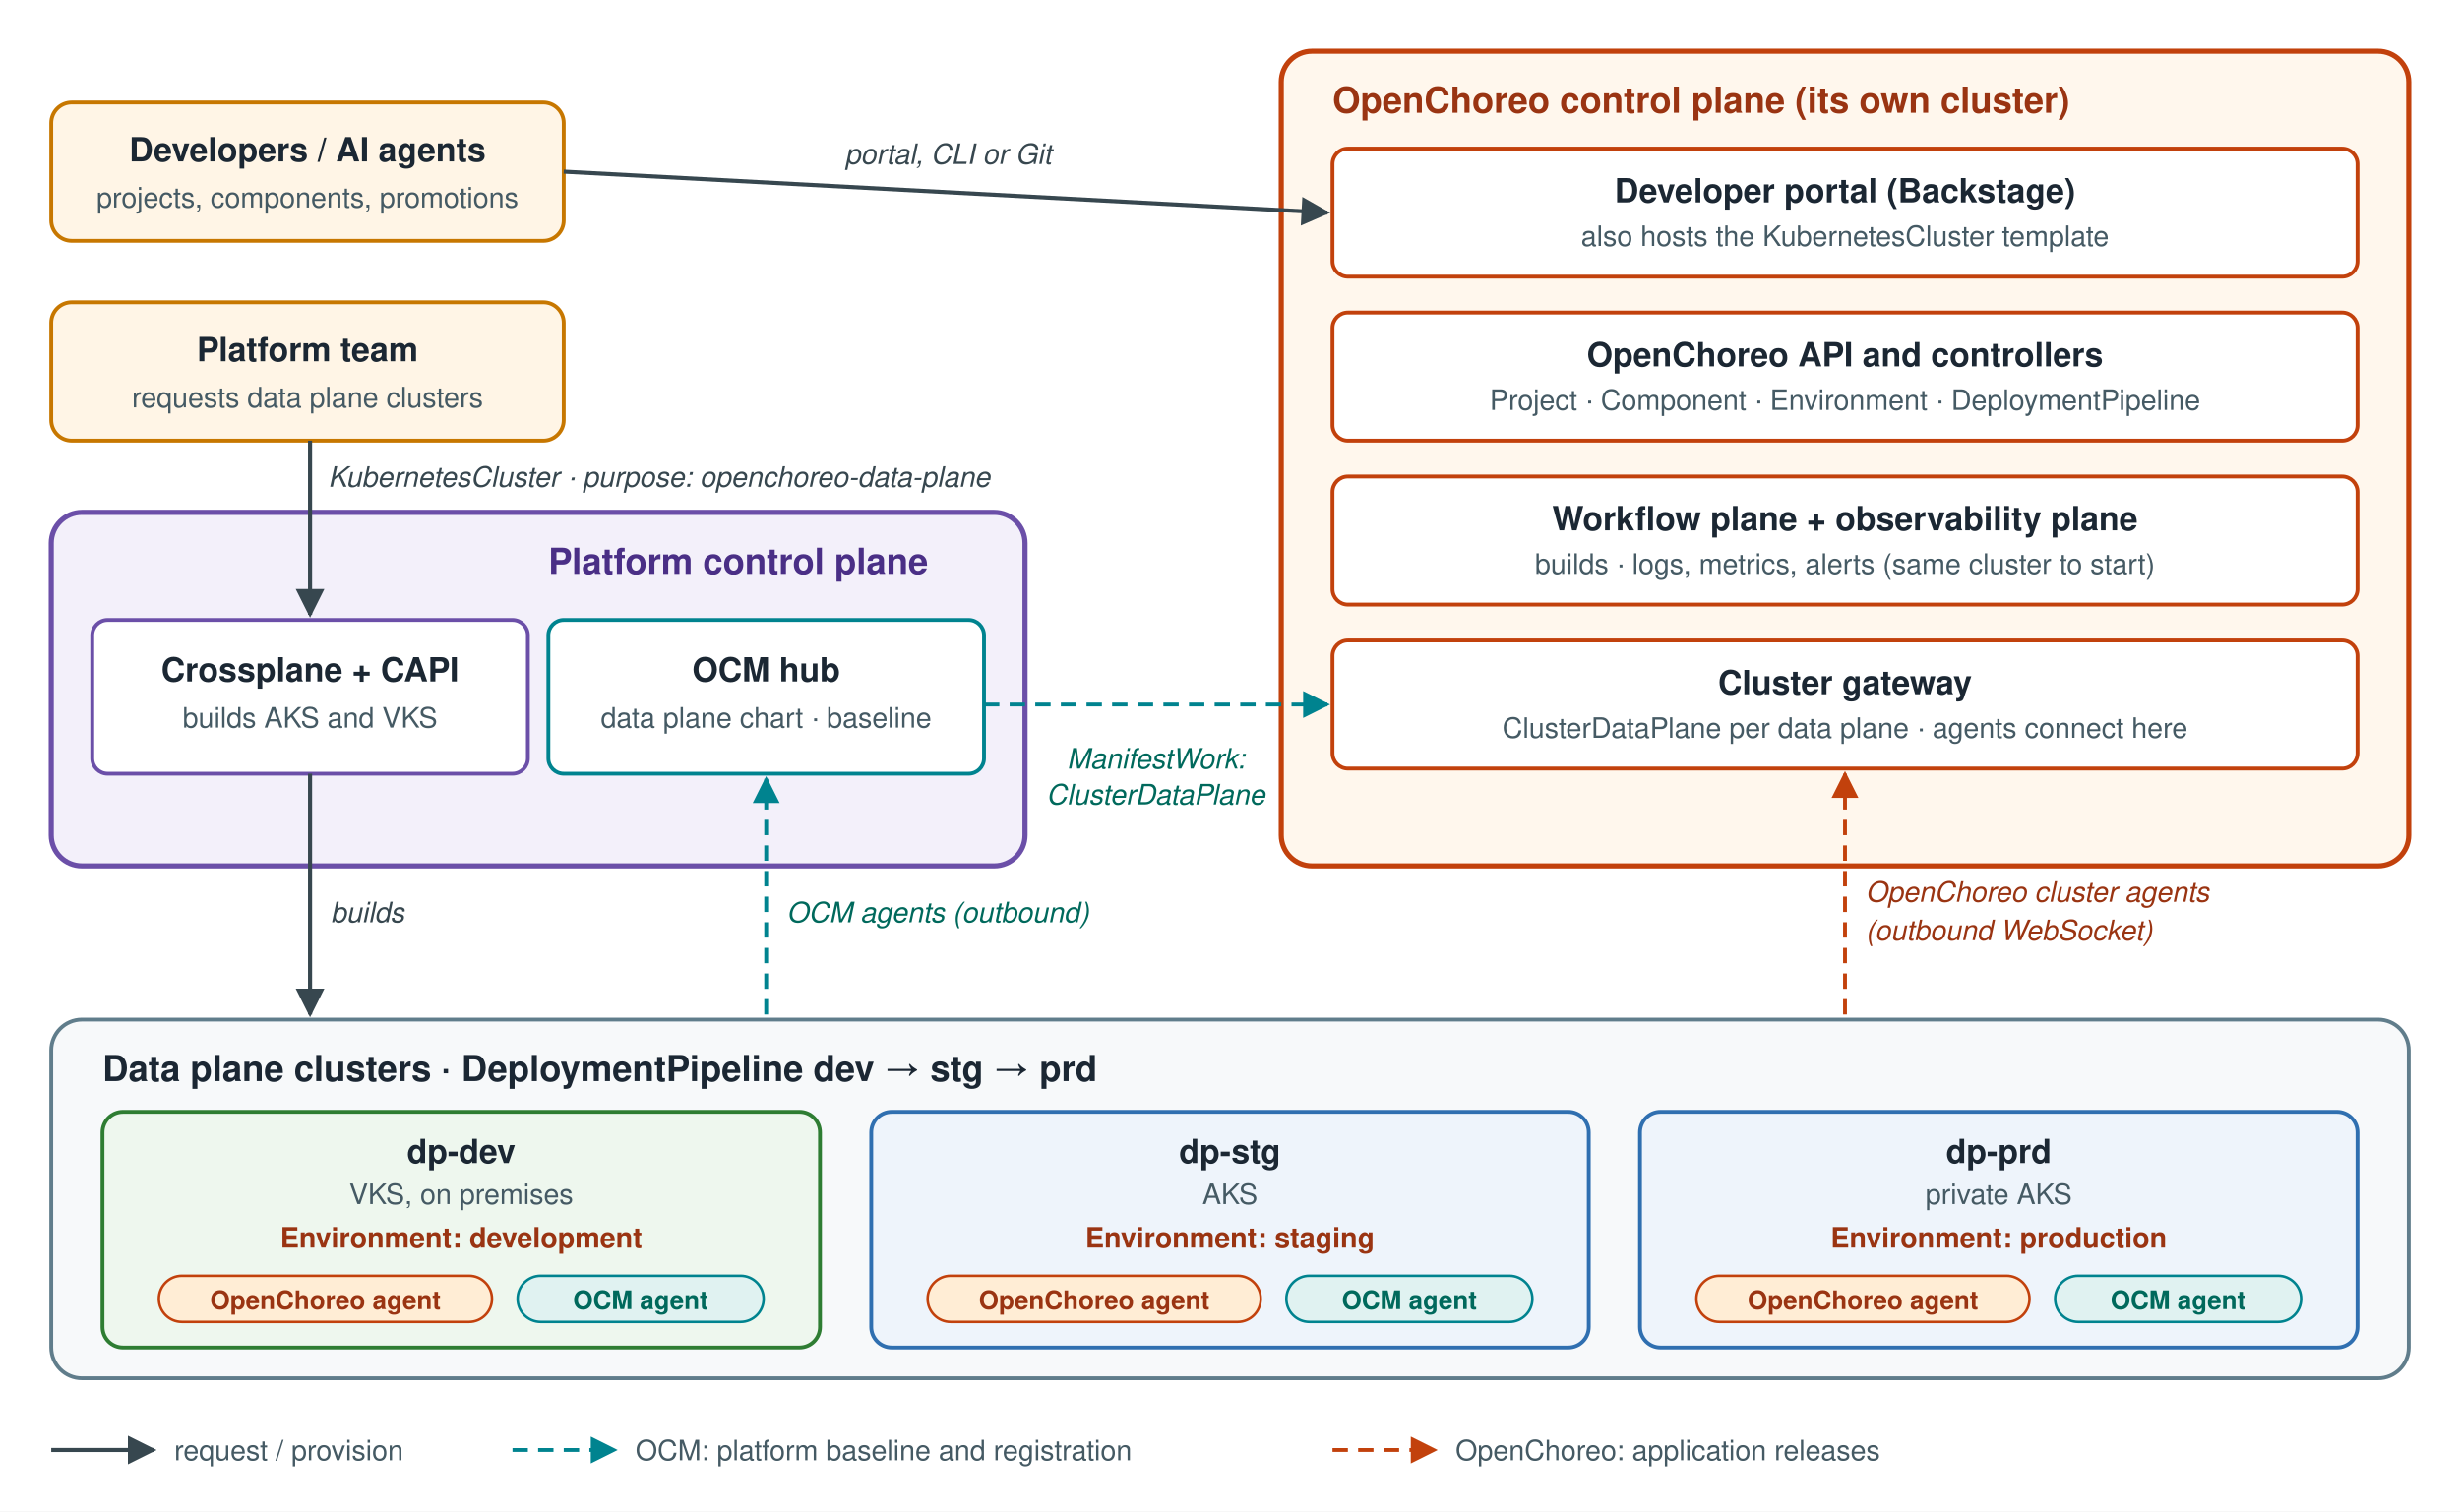
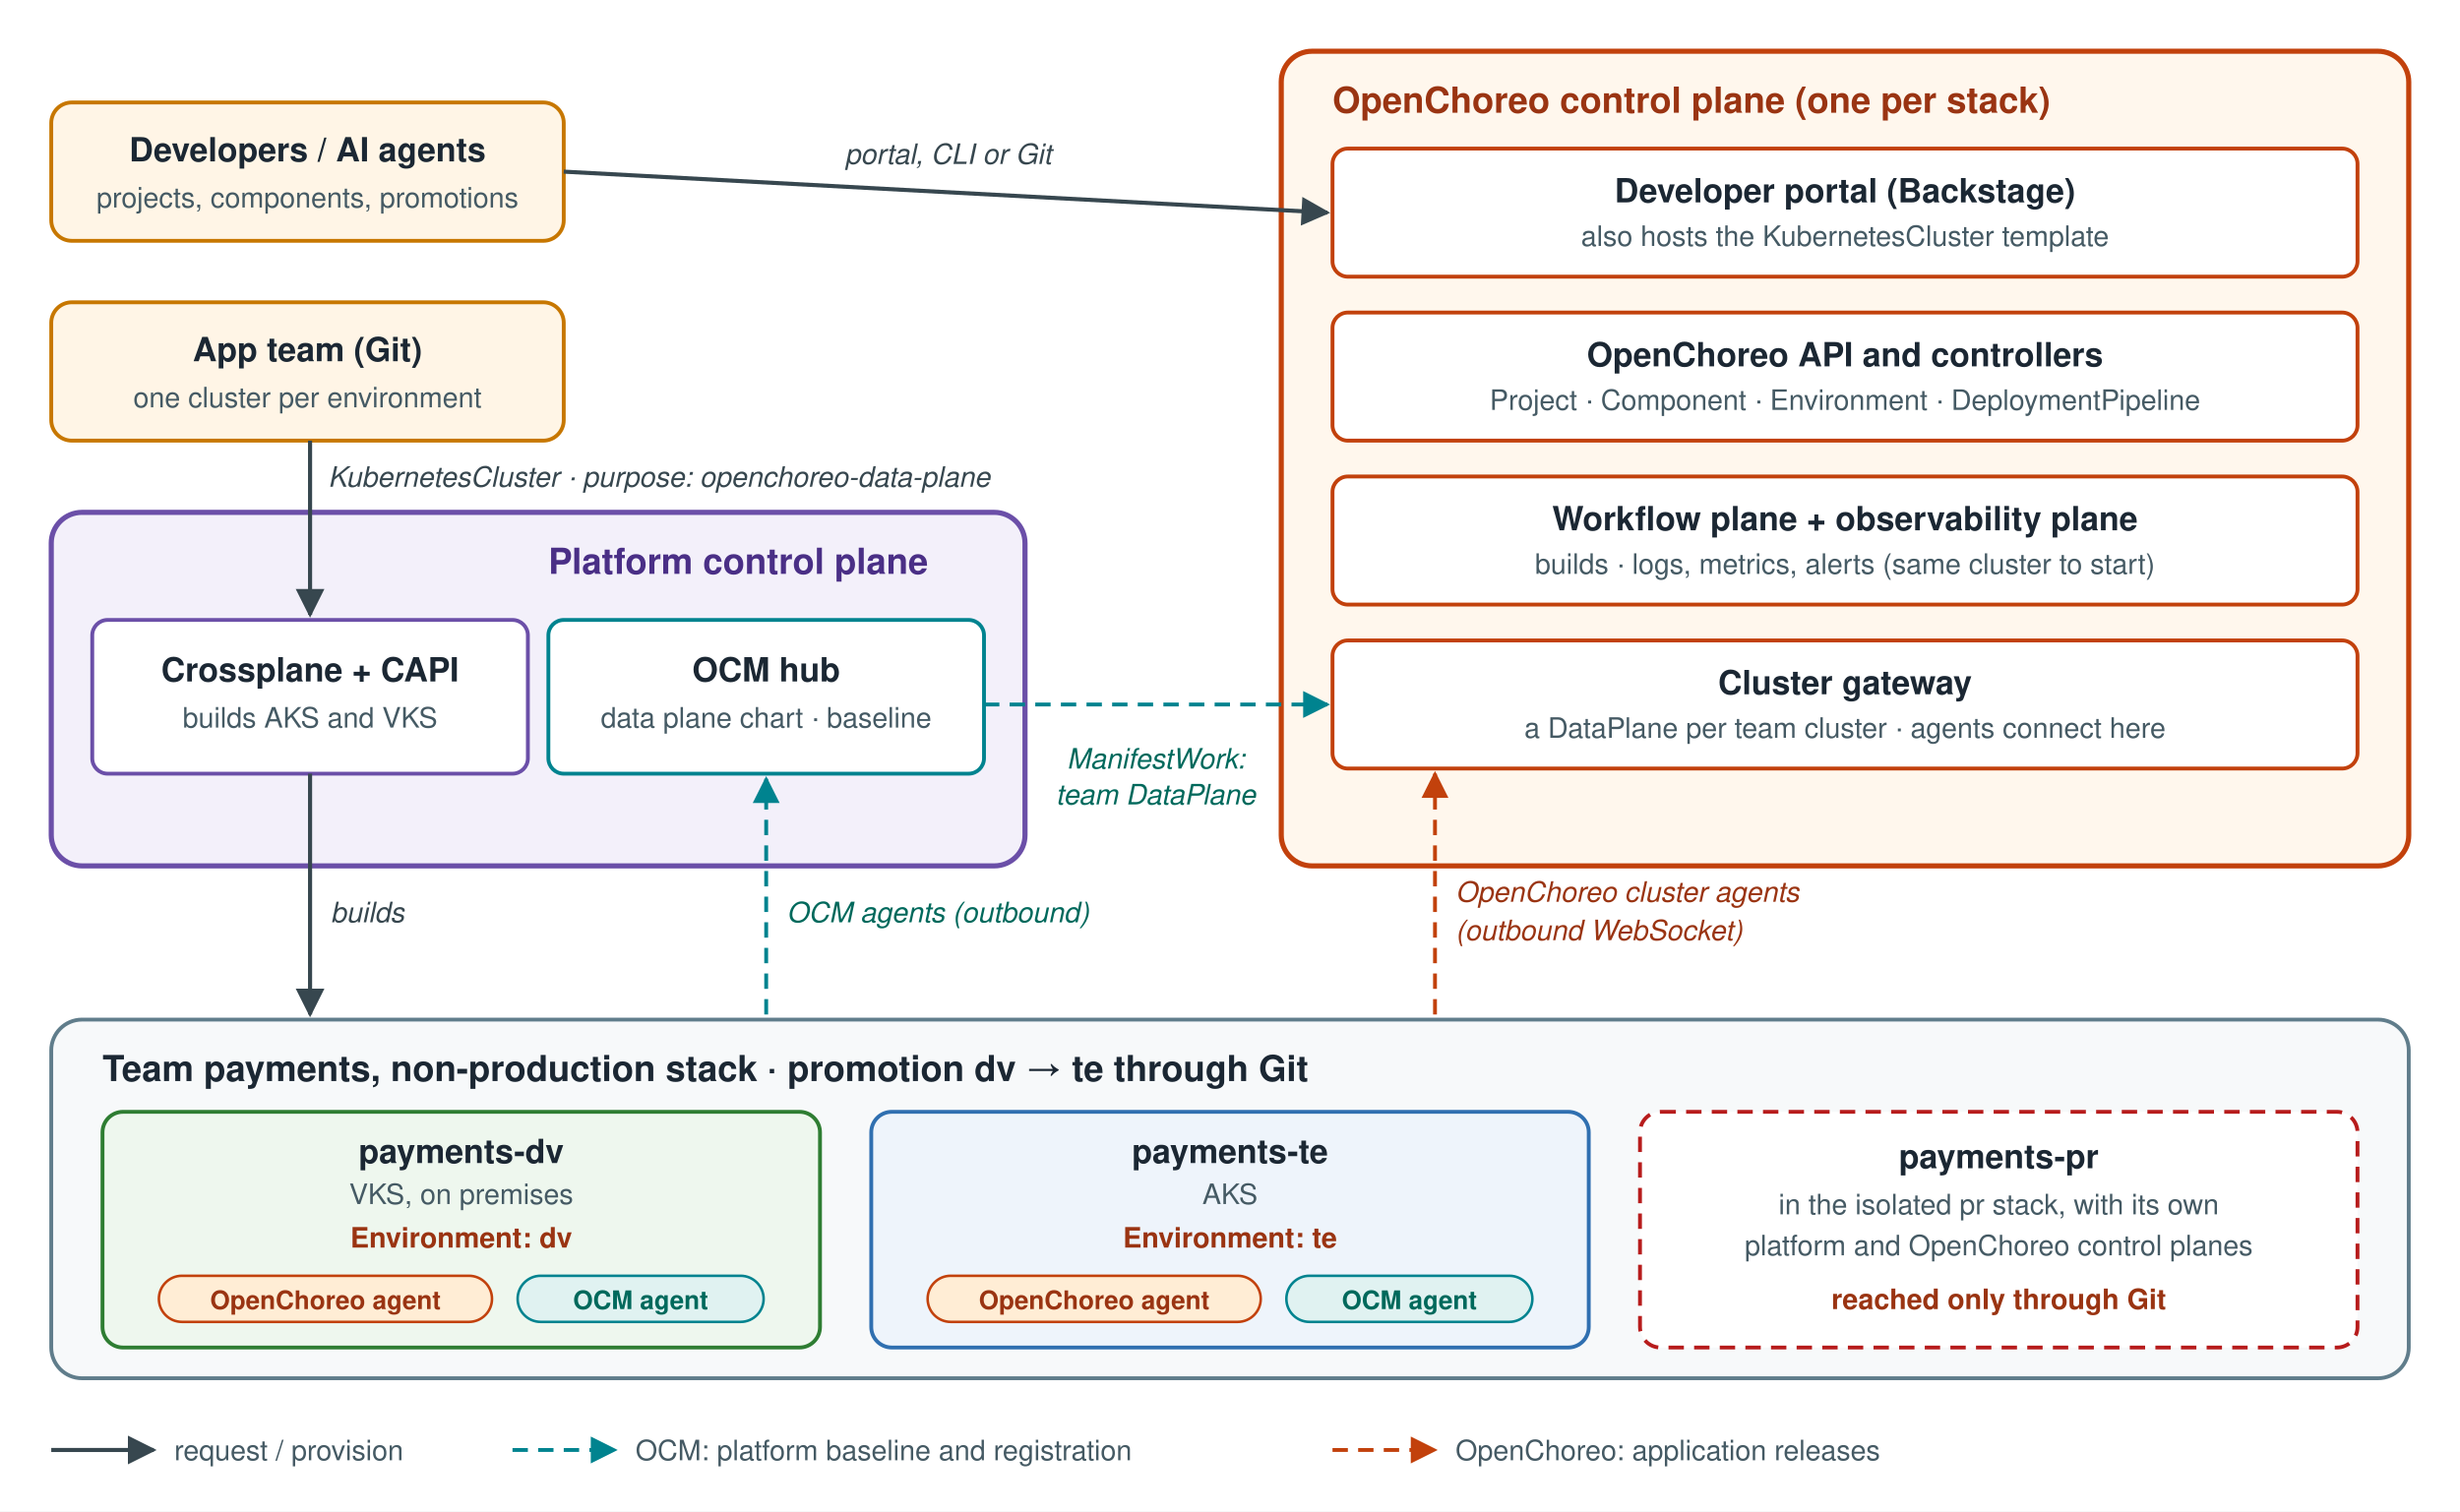
<svg xmlns="http://www.w3.org/2000/svg" width="960" height="590" viewBox="0 0 960 590" font-family="Segoe UI, Helvetica, Arial, sans-serif">
  <defs>
    <marker id="arrow" viewBox="0 0 10 10" refX="9" refY="5" markerWidth="7" markerHeight="7" orient="auto-start-reverse">
      <path d="M0,0 L10,5 L0,10 z" fill="#37474F" />
    </marker>
    <marker id="arrowOcm" viewBox="0 0 10 10" refX="9" refY="5" markerWidth="7" markerHeight="7" orient="auto-start-reverse">
      <path d="M0,0 L10,5 L0,10 z" fill="#00838F" />
    </marker>
    <marker id="arrowOc" viewBox="0 0 10 10" refX="9" refY="5" markerWidth="7" markerHeight="7" orient="auto-start-reverse">
      <path d="M0,0 L10,5 L0,10 z" fill="#C2410C" />
    </marker>
    <style>
      .title { font-size: 13px; font-weight: 600; fill: #1B2733; }
      .sub   { font-size: 11px; fill: #455A64; }
      .group { font-size: 14px; font-weight: 700; fill: #4A2F86; }
      .goc   { font-size: 14px; font-weight: 700; fill: #9A3412; }
      .gdp   { font-size: 14px; font-weight: 700; fill: #1B2733; }
      .lbl   { font-size: 11px; fill: #37474F; font-style: italic; }
      .lblo  { font-size: 11px; fill: #00695C; font-style: italic; }
      .lblc  { font-size: 11px; fill: #9A3412; font-style: italic; }
      .xp    { fill: #FFFFFF; stroke: #6B4FA8; stroke-width: 1.5; }
      .ocm   { fill: #FFFFFF; stroke: #00838F; stroke-width: 1.5; }
      .oc    { fill: #FFFFFF; stroke: #C2410C; stroke-width: 1.5; }
      .pillo { fill: #E0F2F1; stroke: #00838F; stroke-width: 1; }
      .pillc { fill: #FFEDD5; stroke: #C2410C; stroke-width: 1; }
      .ptxo  { font-size: 10px; font-weight: 600; fill: #00695C; }
      .ptxc  { font-size: 10px; font-weight: 600; fill: #9A3412; }
      .env   { font-size: 11px; font-weight: 600; fill: #9A3412; }
      .flow  { stroke: #37474F; stroke-width: 1.6; fill: none; marker-end: url(#arrow); }
      .pull  { stroke: #00838F; stroke-width: 1.5; fill: none; stroke-dasharray: 6 4; marker-end: url(#arrowOcm); }
      .agent { stroke: #C2410C; stroke-width: 1.5; fill: none; stroke-dasharray: 6 4; marker-end: url(#arrowOc); }
    </style>
  </defs>
  <rect width="960" height="590" fill="#FFFFFF" />
  <rect x="20" y="40" width="200" height="54" rx="8" fill="#FFF5E6" stroke="#C77700" stroke-width="1.5" />
  <text x="120" y="63" text-anchor="middle" class="title">Developers / AI agents</text>
  <text x="120" y="81" text-anchor="middle" class="sub">projects, components, promotions</text>
  <rect x="20" y="118" width="200" height="54" rx="8" fill="#FFF5E6" stroke="#C77700" stroke-width="1.5" />
-   <text x="120" y="141" text-anchor="middle" class="title">Platform team</text>
-   <text x="120" y="159" text-anchor="middle" class="sub">requests data plane clusters</text>
+   <text x="120" y="141" text-anchor="middle" class="title">App team (Git)</text>
+   <text x="120" y="159" text-anchor="middle" class="sub">one cluster per environment</text>
  <rect x="500" y="20" width="440" height="318" rx="12" fill="#FFF7ED" stroke="#C2410C" stroke-width="2" />
-   <text x="520" y="44" class="goc">OpenChoreo control plane (its own cluster)</text>
+   <text x="520" y="44" class="goc">OpenChoreo control plane (one per stack)</text>
  <rect x="520" y="58" width="400" height="50" rx="6" class="oc" />
  <text x="720" y="79" text-anchor="middle" class="title">Developer portal (Backstage)</text>
  <text x="720" y="96" text-anchor="middle" class="sub">also hosts the KubernetesCluster template</text>
  <rect x="520" y="122" width="400" height="50" rx="6" class="oc" />
  <text x="720" y="143" text-anchor="middle" class="title">OpenChoreo API and controllers</text>
  <text x="720" y="160" text-anchor="middle" class="sub">Project · Component · Environment · DeploymentPipeline</text>
  <rect x="520" y="186" width="400" height="50" rx="6" class="oc" />
  <text x="720" y="207" text-anchor="middle" class="title">Workflow plane + observability plane</text>
  <text x="720" y="224" text-anchor="middle" class="sub">builds · logs, metrics, alerts (same cluster to start)</text>
  <rect x="520" y="250" width="400" height="50" rx="6" class="oc" />
  <text x="720" y="271" text-anchor="middle" class="title">Cluster gateway</text>
-   <text x="720" y="288" text-anchor="middle" class="sub">ClusterDataPlane per data plane · agents connect here</text>
+   <text x="720" y="288" text-anchor="middle" class="sub">a DataPlane per team cluster · agents connect here</text>
  <rect x="20" y="200" width="380" height="138" rx="12" fill="#F3F0FA" stroke="#6B4FA8" stroke-width="2" />
  <text x="214" y="224" class="group">Platform control plane</text>
  <rect x="36" y="242" width="170" height="60" rx="6" class="xp" />
  <text x="121" y="266" text-anchor="middle" class="title">Crossplane + CAPI</text>
  <text x="121" y="284" text-anchor="middle" class="sub">builds AKS and VKS</text>
  <rect x="214" y="242" width="170" height="60" rx="6" class="ocm" />
  <text x="299" y="266" text-anchor="middle" class="title">OCM hub</text>
  <text x="299" y="284" text-anchor="middle" class="sub">data plane chart · baseline</text>
  <line x1="220" y1="67" x2="518" y2="83" class="flow" />
  <text x="370" y="64" text-anchor="middle" class="lbl">portal, CLI or Git</text>
  <line x1="121" y1="172" x2="121" y2="240" class="flow" />
  <text x="128" y="190" class="lbl">KubernetesCluster · purpose: openchoreo-data-plane</text>
  <line x1="384" y1="275" x2="518" y2="275" class="pull" />
  <text x="451" y="300" text-anchor="middle" class="lblo">ManifestWork:</text>
-   <text x="451" y="314" text-anchor="middle" class="lblo">ClusterDataPlane</text>
+   <text x="451" y="314" text-anchor="middle" class="lblo">team DataPlane</text>
  <rect x="20" y="398" width="920" height="140" rx="12" fill="#F7F9FA" stroke="#607D8B" stroke-width="1.5" />
-   <text x="40" y="422" class="gdp">Data plane clusters · DeploymentPipeline dev → stg → prd</text>
+   <text x="40" y="422" class="gdp">Team payments, non-production stack · promotion dv → te through Git</text>
  <rect x="40" y="434" width="280" height="92" rx="8" fill="#EEF7EE" stroke="#2E7D32" stroke-width="1.5" />
-   <text x="180" y="454" text-anchor="middle" class="title">dp-dev</text>
+   <text x="180" y="454" text-anchor="middle" class="title">payments-dv</text>
  <text x="180" y="470" text-anchor="middle" class="sub">VKS, on premises</text>
-   <text x="180" y="487" text-anchor="middle" class="env">Environment: development</text>
+   <text x="180" y="487" text-anchor="middle" class="env">Environment: dv</text>
  <rect x="62" y="498" width="130" height="18" rx="9" class="pillc" />
  <text x="127" y="511" text-anchor="middle" class="ptxc">OpenChoreo agent</text>
  <rect x="202" y="498" width="96" height="18" rx="9" class="pillo" />
  <text x="250" y="511" text-anchor="middle" class="ptxo">OCM agent</text>
  <rect x="340" y="434" width="280" height="92" rx="8" fill="#EEF4FB" stroke="#2F6FB0" stroke-width="1.5" />
-   <text x="480" y="454" text-anchor="middle" class="title">dp-stg</text>
+   <text x="480" y="454" text-anchor="middle" class="title">payments-te</text>
  <text x="480" y="470" text-anchor="middle" class="sub">AKS</text>
-   <text x="480" y="487" text-anchor="middle" class="env">Environment: staging</text>
+   <text x="480" y="487" text-anchor="middle" class="env">Environment: te</text>
  <rect x="362" y="498" width="130" height="18" rx="9" class="pillc" />
  <text x="427" y="511" text-anchor="middle" class="ptxc">OpenChoreo agent</text>
  <rect x="502" y="498" width="96" height="18" rx="9" class="pillo" />
  <text x="550" y="511" text-anchor="middle" class="ptxo">OCM agent</text>
-   <rect x="640" y="434" width="280" height="92" rx="8" fill="#EEF4FB" stroke="#2F6FB0" stroke-width="1.5" />
-   <text x="780" y="454" text-anchor="middle" class="title">dp-prd</text>
-   <text x="780" y="470" text-anchor="middle" class="sub">private AKS</text>
-   <text x="780" y="487" text-anchor="middle" class="env">Environment: production</text>
-   <rect x="662" y="498" width="130" height="18" rx="9" class="pillc" />
-   <text x="727" y="511" text-anchor="middle" class="ptxc">OpenChoreo agent</text>
-   <rect x="802" y="498" width="96" height="18" rx="9" class="pillo" />
-   <text x="850" y="511" text-anchor="middle" class="ptxo">OCM agent</text>
+   <rect x="640" y="434" width="280" height="92" rx="8" fill="#FFFFFF" stroke="#B71C1C" stroke-width="1.5" stroke-dasharray="6 4" />
+   <text x="780" y="456" text-anchor="middle" class="title">payments-pr</text>
+   <text x="780" y="474" text-anchor="middle" class="sub">in the isolated pr stack, with its own</text>
+   <text x="780" y="490" text-anchor="middle" class="sub">platform and OpenChoreo control planes</text>
+   <text x="780" y="511" text-anchor="middle" class="env" fill="#B71C1C">reached only through Git</text>
  <line x1="121" y1="302" x2="121" y2="396" class="flow" />
  <text x="129" y="360" class="lbl">builds</text>
  <line x1="299" y1="396" x2="299" y2="304" class="pull" />
  <text x="307" y="360" class="lblo">OCM agents (outbound)</text>
-   <line x1="720" y1="396" x2="720" y2="302" class="agent" />
-   <text x="728" y="352" class="lblc">OpenChoreo cluster agents</text>
-   <text x="728" y="367" class="lblc">(outbound WebSocket)</text>
+   <line x1="560" y1="396" x2="560" y2="302" class="agent" />
+   <text x="568" y="352" class="lblc">OpenChoreo cluster agents</text>
+   <text x="568" y="367" class="lblc">(outbound WebSocket)</text>
  <line x1="20" y1="566" x2="60" y2="566" class="flow" />
  <text x="68" y="570" class="sub">request / provision</text>
  <line x1="200" y1="566" x2="240" y2="566" class="pull" />
  <text x="248" y="570" class="sub">OCM: platform baseline and registration</text>
  <line x1="520" y1="566" x2="560" y2="566" class="agent" />
  <text x="568" y="570" class="sub">OpenChoreo: application releases</text>
</svg>
